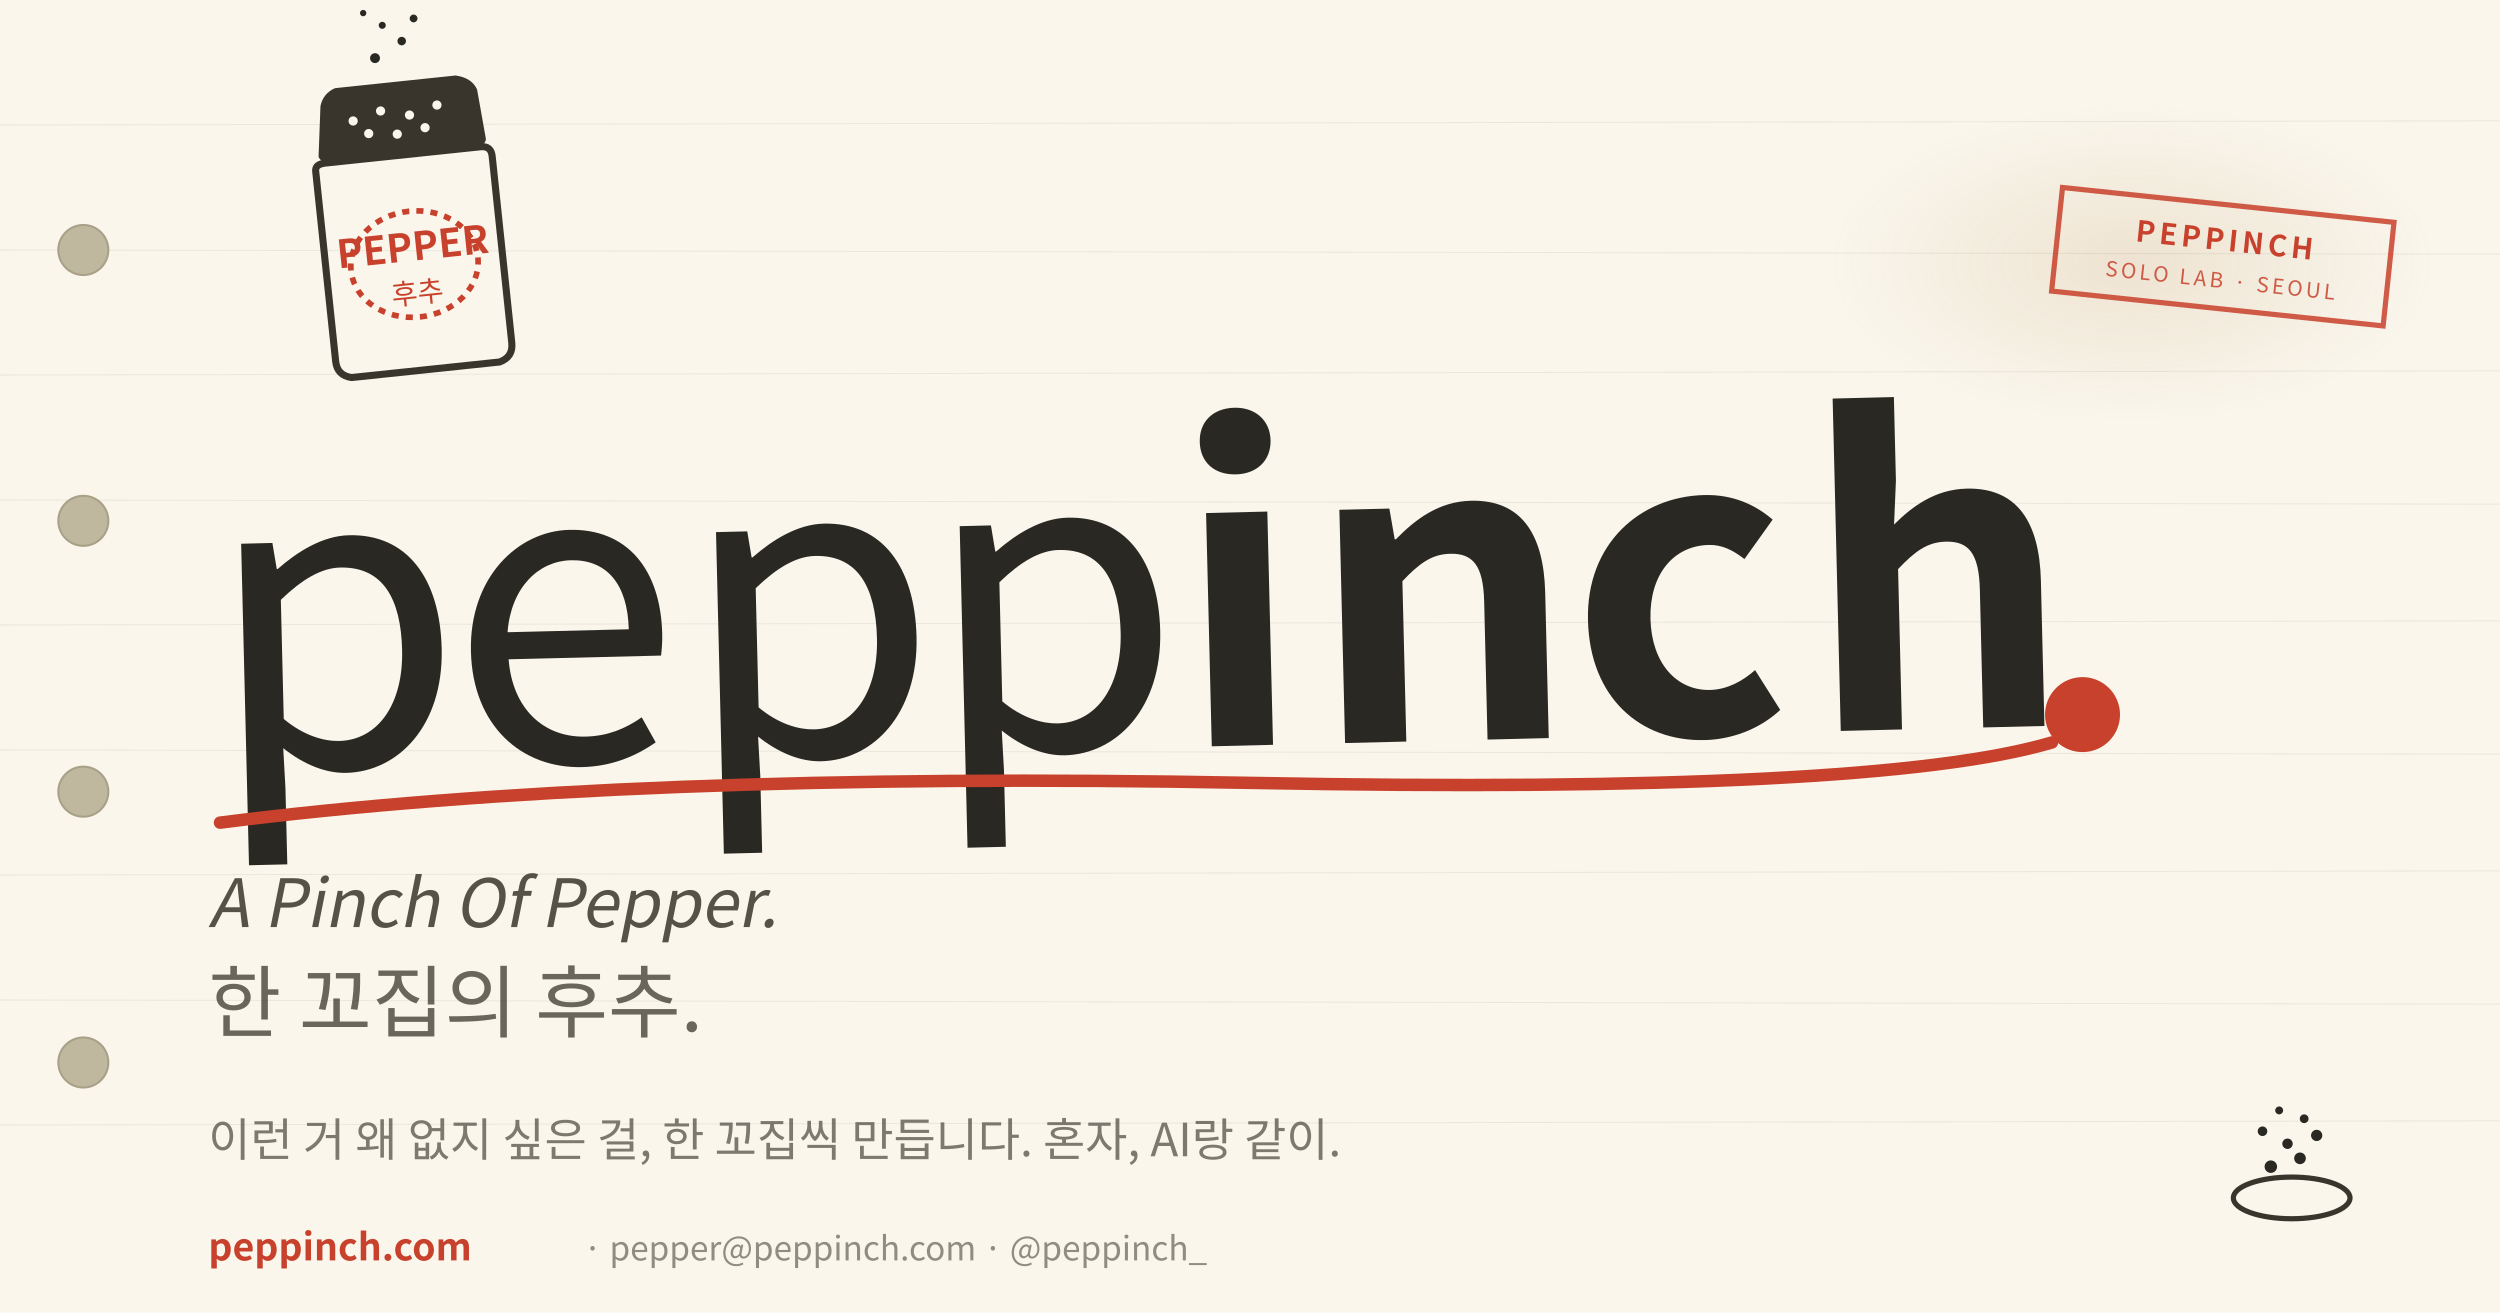
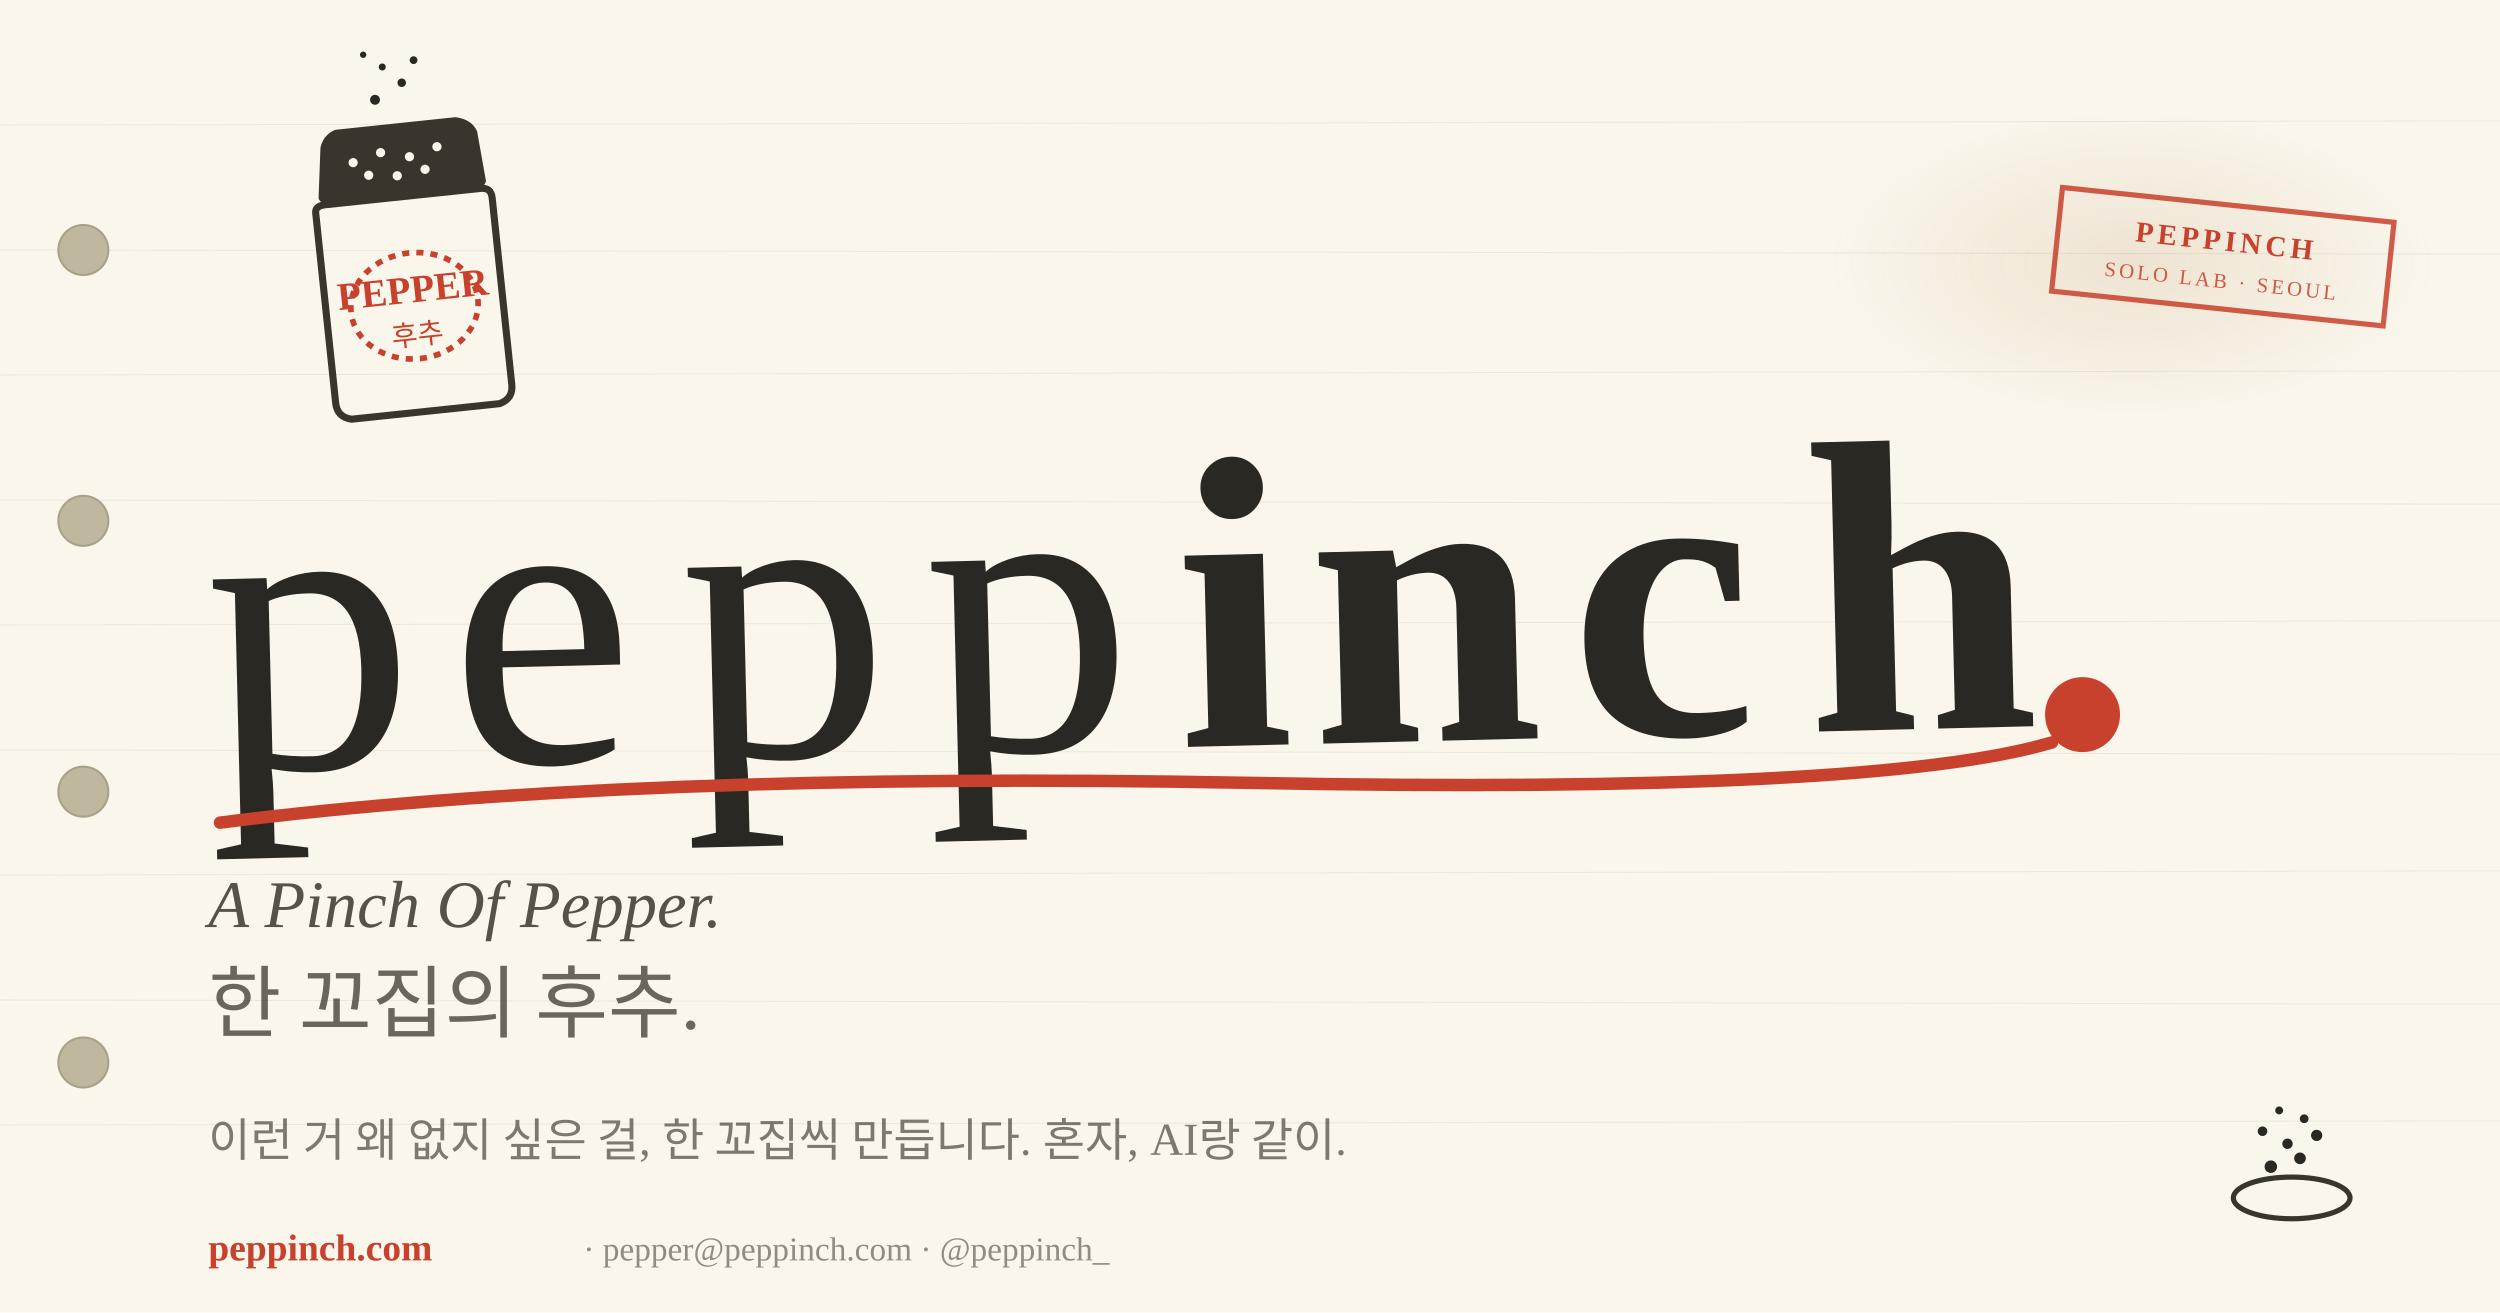
<svg xmlns="http://www.w3.org/2000/svg" width="1200" height="630" viewBox="0 0 1200 630">
  <defs>
    <filter id="grain" x="0%" y="0%" width="100%" height="100%">
      <feTurbulence baseFrequency="0.9" numOctaves="2" stitchTiles="stitch" />
      <feColorMatrix values="0 0 0 0 0.15  0 0 0 0 0.13  0 0 0 0 0.08  0 0 0 0.08 0" />
      <feComposite operator="in" in2="SourceGraphic" />
    </filter>
    <radialGradient id="coffee" cx="85%" cy="20%" r="12%">
      <stop offset="0%" stop-color="rgb(168,120,60)" stop-opacity="0.15" />
      <stop offset="100%" stop-color="rgb(168,120,60)" stop-opacity="0" />
    </radialGradient>
  </defs>
  <rect width="1200" height="630" fill="#FAF6EC" />
  <rect width="1200" height="630" fill="url(#coffee)" />
  <g opacity="0.08" stroke="#3A352C" stroke-width="0.5">
    <line x1="0" y1="60" x2="1200" y2="58" />
    <line x1="0" y1="120" x2="1200" y2="122" />
    <line x1="0" y1="180" x2="1200" y2="178" />
    <line x1="0" y1="240" x2="1200" y2="242" />
    <line x1="0" y1="300" x2="1200" y2="298" />
    <line x1="0" y1="360" x2="1200" y2="362" />
    <line x1="0" y1="420" x2="1200" y2="418" />
    <line x1="0" y1="480" x2="1200" y2="482" />
    <line x1="0" y1="540" x2="1200" y2="538" />
  </g>
  <g>
    <circle cx="40" cy="120" r="12" fill="#C0B89E" stroke="#A8A087" stroke-width="1" />
    <circle cx="40" cy="250" r="12" fill="#C0B89E" stroke="#A8A087" stroke-width="1" />
    <circle cx="40" cy="380" r="12" fill="#C0B89E" stroke="#A8A087" stroke-width="1" />
    <circle cx="40" cy="510" r="12" fill="#C0B89E" stroke="#A8A087" stroke-width="1" />
  </g>
-   <g transform="translate(130, 40) rotate(-6) scale(1.7)">
+   <g transform="translate(130, 60) rotate(-6) scale(1.7)">
    <path d="M14,8 Q15,5 18,4 L52,4 Q56,5 57,8 L58,22 Q57,24 54,24 L16,24 Q13,24 12,22 Z" fill="#3A352C" stroke="#3A352C" stroke-width="1.5" stroke-linejoin="round" />
    <circle cx="22" cy="13" r="1.3" fill="#FAF6EC" />
    <circle cx="30" cy="11" r="1.3" fill="#FAF6EC" />
    <circle cx="38" cy="13" r="1.3" fill="#FAF6EC" />
    <circle cx="46" cy="11" r="1.3" fill="#FAF6EC" />
    <circle cx="26" cy="17" r="1.3" fill="#FAF6EC" />
    <circle cx="34" cy="18" r="1.3" fill="#FAF6EC" />
    <circle cx="42" cy="17" r="1.3" fill="#FAF6EC" />
    <path d="M10,26 Q10,24 13,24 L57,24 Q60,24 60,27 L60,80 Q60,84 56,85 L14,85 Q10,84 10,80 Z" fill="none" stroke="#3A352C" stroke-width="2" stroke-linejoin="round" />
    <ellipse cx="35" cy="55" rx="18" ry="15" fill="none" stroke="#C8412C" stroke-width="1.6" stroke-dasharray="2 2" />
-     <text x="35" y="54" text-anchor="middle" font-family="Apple SD Gothic Neo, AppleGothic, Noto Sans CJK KR, Helvetica, Arial, sans-serif" font-size="11" fill="#C8412C" font-weight="700">PEPPER</text>
-     <text x="35" y="66" text-anchor="middle" font-family="Apple SD Gothic Neo, AppleGothic, Noto Sans CJK KR, Helvetica, Arial, sans-serif" font-size="8" fill="#C8412C">후추</text>
+     <text x="35" y="54" text-anchor="middle" font-family="Kyobo Handwriting 2019, Marker Felt, Chalkboard SE, Apple SD Gothic Neo, Helvetica, sans-serif" font-size="11" fill="#C8412C" font-weight="700">PEPPER</text>
+     <text x="35" y="66" text-anchor="middle" font-family="Kyobo Handwriting 2019, Marker Felt, Chalkboard SE, Apple SD Gothic Neo, Helvetica, sans-serif" font-size="8" fill="#C8412C">후추</text>
    <circle cx="30" cy="-4" r="1.4" fill="#2A2823" />
    <circle cx="38" cy="-8" r="1.2" fill="#2A2823" />
    <circle cx="33" cy="-13" r="1" fill="#2A2823" />
    <circle cx="42" cy="-14" r="1.1" fill="#2A2823" />
    <circle cx="28" cy="-17" r="0.9" fill="#2A2823" />
  </g>
-   <g transform="rotate(-1.4 100 370)" font-family="Apple SD Gothic Neo, AppleGothic, Noto Sans CJK KR, Helvetica, Arial, sans-serif" font-size="200" fill="#2A2823" letter-spacing="-6">
+   <g transform="rotate(-1.4 100 370)" font-family="Kyobo Handwriting 2019, Marker Felt, Chalkboard SE, Apple SD Gothic Neo, Helvetica, sans-serif" font-size="200" fill="#2A2823" letter-spacing="-6">
    <text x="100" y="370" font-weight="200">p</text>
    <text x="217" y="370" font-weight="300">e</text>
    <text x="328" y="370" font-weight="400">p</text>
    <text x="445" y="370" font-weight="500">p</text>
    <text x="566" y="370" font-weight="600">i</text>
    <text x="630" y="370" font-weight="700">n</text>
    <text x="755" y="370" font-weight="800">c</text>
    <text x="868" y="370" font-weight="900">h</text>
  </g>
  <circle cx="1000" cy="365" r="18" fill="#C8412C" transform="rotate(-1.4 100 370)" />
  <path d="M105,395 Q300,375 600,388 T985,378" fill="none" stroke="#C8412C" stroke-width="6" stroke-linecap="round" transform="rotate(-1.4 100 370)" />
-   <text x="100" y="445" font-family="Apple SD Gothic Neo, AppleGothic, Noto Sans CJK KR, Helvetica, Arial, sans-serif" font-size="32" font-style="italic" fill="#3A352C" opacity="0.85">A Pinch Of Pepper.</text>
-   <text x="100" y="495" font-family="Apple SD Gothic Neo, AppleGothic, Noto Sans CJK KR, Helvetica, Arial, sans-serif" font-size="38" font-weight="400" fill="#3A352C" opacity="0.75">한 꼬집의 후추.</text>
-   <text x="100" y="555" font-family="Apple SD Gothic Neo, AppleGothic, Noto Sans CJK KR, Helvetica, Arial, sans-serif" font-size="22" fill="#3A352C" opacity="0.65">
+   <text x="100" y="445" font-family="Kyobo Handwriting 2019, Marker Felt, Chalkboard SE, Apple SD Gothic Neo, Helvetica, sans-serif" font-size="32" font-style="italic" fill="#3A352C" opacity="0.85">A Pinch Of Pepper.</text>
+   <text x="100" y="495" font-family="Kyobo Handwriting 2019, Marker Felt, Chalkboard SE, Apple SD Gothic Neo, Helvetica, sans-serif" font-size="38" font-weight="400" fill="#3A352C" opacity="0.75">한 꼬집의 후추.</text>
+   <text x="100" y="555" font-family="Kyobo Handwriting 2019, Marker Felt, Chalkboard SE, Apple SD Gothic Neo, Helvetica, sans-serif" font-size="22" fill="#3A352C" opacity="0.65">
    이런 거 왜 없지 싶은 걸, 한 꼬집씩 만듭니다. 혼자, AI랑 같이.
  </text>
  <g transform="translate(990, 90) rotate(6)">
    <rect x="0" y="0" width="160" height="50" fill="none" stroke="#C8412C" stroke-width="2.5" opacity="0.85" />
-     <text x="80" y="22" text-anchor="middle" font-family="Apple SD Gothic Neo, AppleGothic, Noto Sans CJK KR, Helvetica, Arial, sans-serif" font-size="14" font-weight="700" fill="#C8412C" letter-spacing="2">PEPPINCH</text>
-     <text x="80" y="40" text-anchor="middle" font-family="Apple SD Gothic Neo, AppleGothic, Noto Sans CJK KR, Helvetica, Arial, sans-serif" font-size="10" fill="#C8412C" opacity="0.85" letter-spacing="1.5">SOLO LAB · SEOUL</text>
+     <text x="80" y="22" text-anchor="middle" font-family="Kyobo Handwriting 2019, Marker Felt, Chalkboard SE, Apple SD Gothic Neo, Helvetica, sans-serif" font-size="14" font-weight="700" fill="#C8412C" letter-spacing="2">PEPPINCH</text>
+     <text x="80" y="40" text-anchor="middle" font-family="Kyobo Handwriting 2019, Marker Felt, Chalkboard SE, Apple SD Gothic Neo, Helvetica, sans-serif" font-size="10" fill="#C8412C" opacity="0.85" letter-spacing="1.5">SOLO LAB · SEOUL</text>
  </g>
-   <text x="100" y="605" font-family="Apple SD Gothic Neo, AppleGothic, Noto Sans CJK KR, Helvetica, Arial, sans-serif" font-size="18" font-weight="600" fill="#C8412C">peppinch.com</text>
-   <text x="280" y="605" font-family="Apple SD Gothic Neo, AppleGothic, Noto Sans CJK KR, Helvetica, Arial, sans-serif" font-size="16" fill="#3A352C" opacity="0.55">· pepper@peppinch.com · @peppinch_</text>
+   <text x="100" y="605" font-family="Kyobo Handwriting 2019, Marker Felt, Chalkboard SE, Apple SD Gothic Neo, Helvetica, sans-serif" font-size="18" font-weight="600" fill="#C8412C">peppinch.com</text>
+   <text x="280" y="605" font-family="Kyobo Handwriting 2019, Marker Felt, Chalkboard SE, Apple SD Gothic Neo, Helvetica, sans-serif" font-size="16" fill="#3A352C" opacity="0.55">· pepper@peppinch.com · @peppinch_</text>
  <g transform="translate(1100, 575)">
    <ellipse cx="0" cy="0" rx="28" ry="10" fill="none" stroke="#3A352C" stroke-width="2.5" />
    <circle cx="-10" cy="-15" r="3" fill="#2A2823" />
    <circle cx="4" cy="-19" r="2.8" fill="#2A2823" />
    <circle cx="-2" cy="-26" r="2.5" fill="#2A2823" />
    <circle cx="12" cy="-30" r="2.7" fill="#2A2823" />
    <circle cx="-14" cy="-32" r="2.3" fill="#2A2823" />
    <circle cx="6" cy="-38" r="2.1" fill="#2A2823" />
    <circle cx="-6" cy="-42" r="1.9" fill="#2A2823" />
  </g>
</svg>
